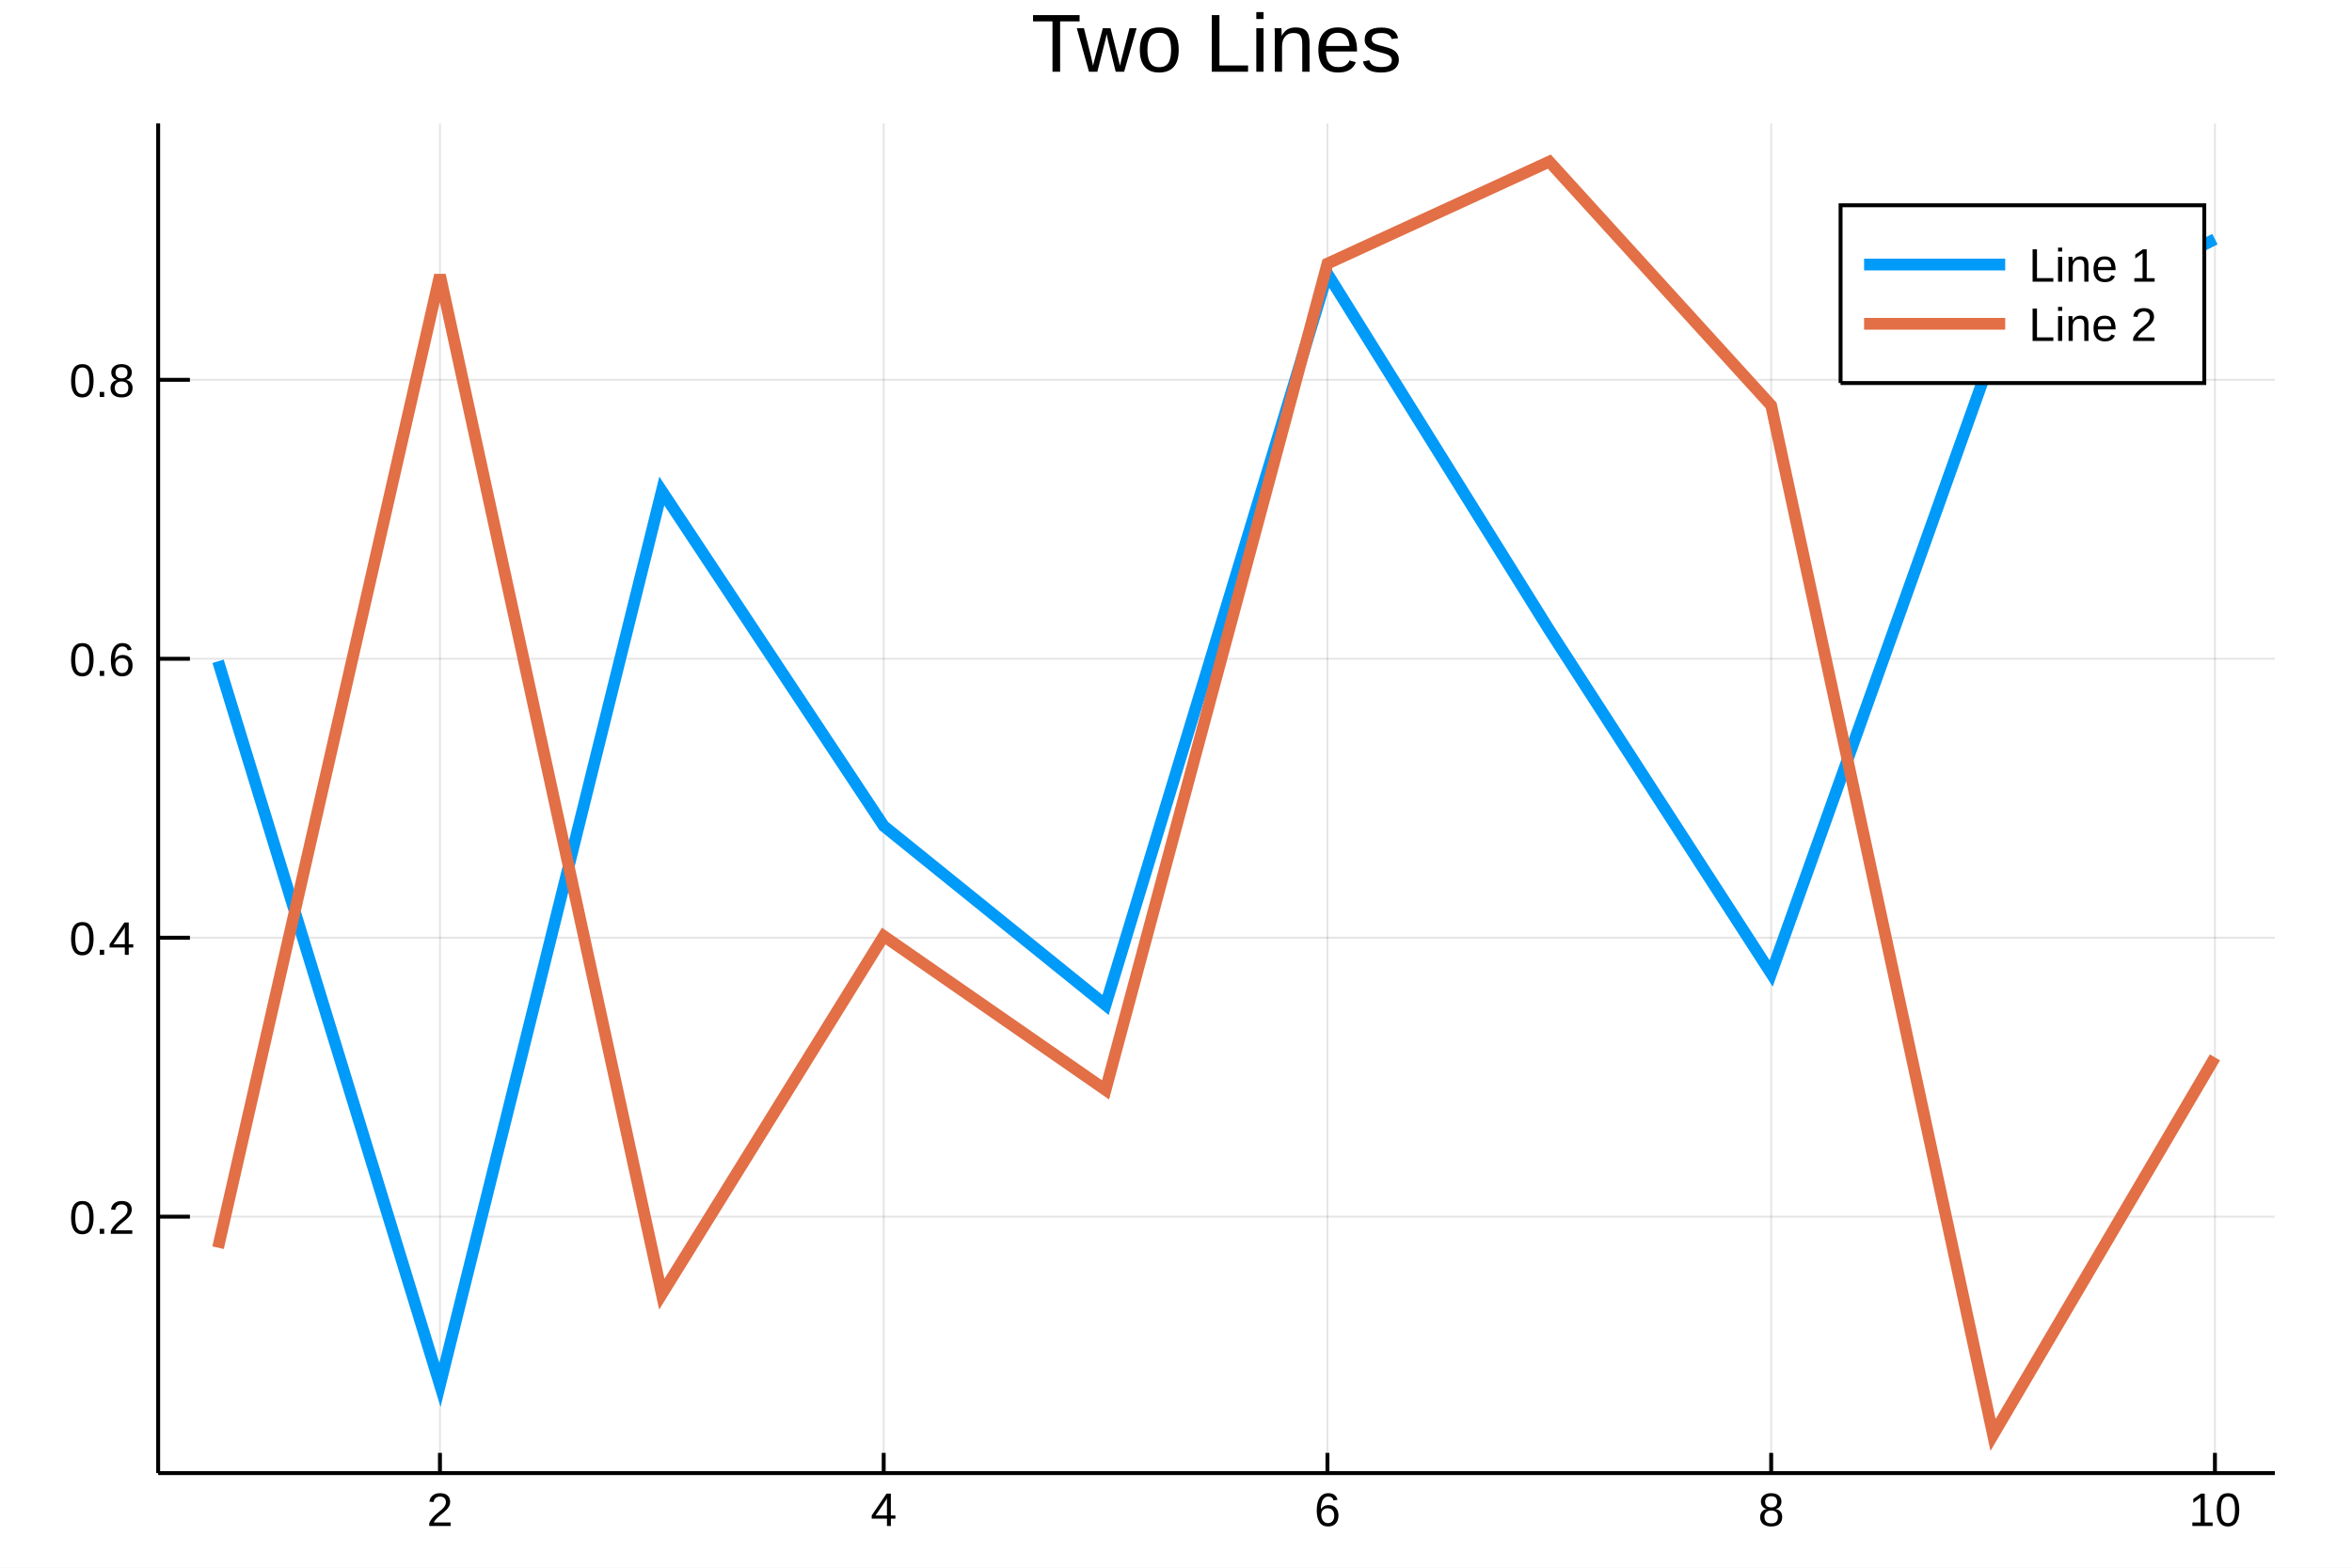
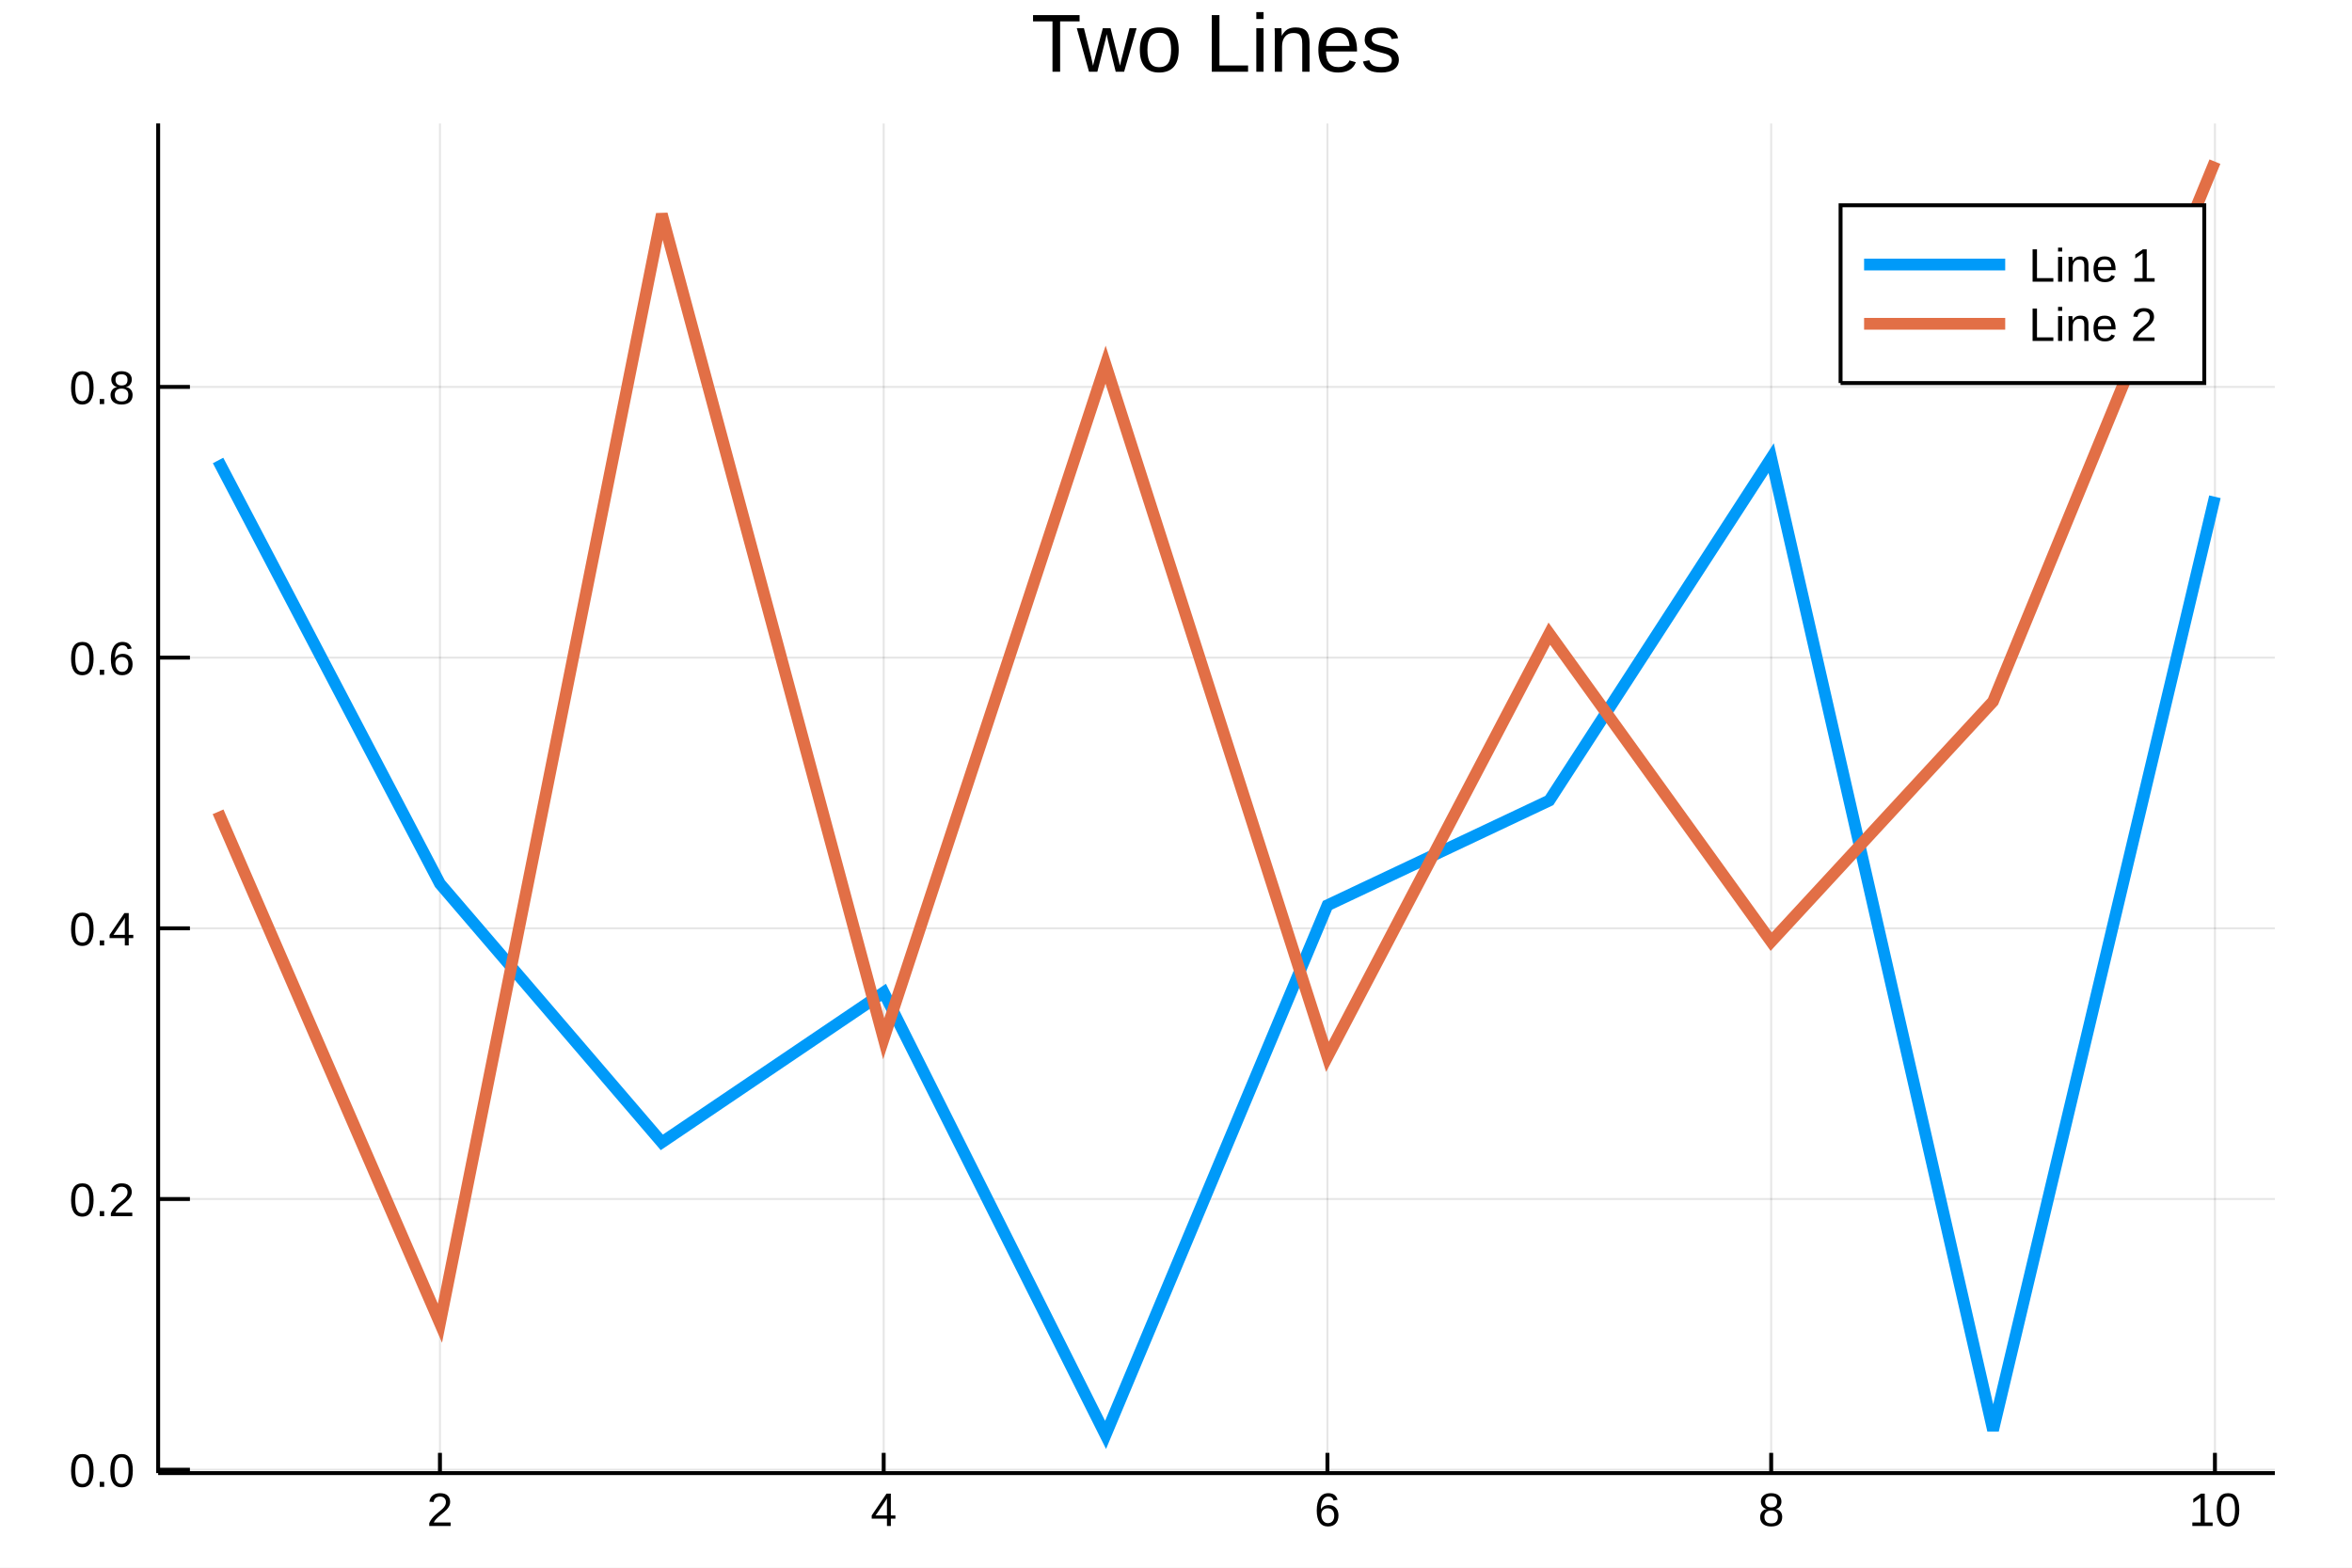
<svg xmlns="http://www.w3.org/2000/svg" width="600" height="400" viewBox="0 0 2400 1600">
  <defs>
-     <clipPath id="clip3400">
+     <clipPath id="clip7100">
      <rect x="0" y="0" width="2000" height="2000" />
    </clipPath>
  </defs>
  <defs>
-     <clipPath id="clip3401">
+     <clipPath id="clip7101">
      <rect x="0" y="0" width="2400" height="1600" />
    </clipPath>
  </defs>
-   <polygon clip-path="url(#clip3401)" points=" 0,1600 2400,1600 2400,0 0,0    " fill="#ffffff" fill-rule="evenodd" fill-opacity="1" />
+   <polygon clip-path="url(#clip7101)" points=" 0,1600 2400,1600 2400,0 0,0    " fill="#ffffff" fill-rule="evenodd" fill-opacity="1" />
  <defs>
-     <clipPath id="clip3402">
+     <clipPath id="clip7102">
      <rect x="480" y="0" width="1681" height="1600" />
    </clipPath>
  </defs>
-   <polygon clip-path="url(#clip3401)" points=" 161.394,1503.47 2321.26,1503.47 2321.26,125.984 161.394,125.984    " fill="#ffffff" fill-rule="evenodd" fill-opacity="1" />
+   <polygon clip-path="url(#clip7101)" points=" 161.394,1503.47 2321.26,1503.47 2321.26,125.984 161.394,125.984    " fill="#ffffff" fill-rule="evenodd" fill-opacity="1" />
  <defs>
-     <clipPath id="clip3403">
+     <clipPath id="clip7103">
      <rect x="161" y="125" width="2161" height="1378" />
    </clipPath>
  </defs>
-   <polyline clip-path="url(#clip3403)" style="stroke:#000000; stroke-width:2; stroke-opacity:0.1; fill:none" points="   448.923,1503.47 448.923,125.984    " />
-   <polyline clip-path="url(#clip3403)" style="stroke:#000000; stroke-width:2; stroke-opacity:0.1; fill:none" points="   901.725,1503.47 901.725,125.984    " />
-   <polyline clip-path="url(#clip3403)" style="stroke:#000000; stroke-width:2; stroke-opacity:0.1; fill:none" points="   1354.53,1503.47 1354.53,125.984    " />
-   <polyline clip-path="url(#clip3403)" style="stroke:#000000; stroke-width:2; stroke-opacity:0.1; fill:none" points="   1807.33,1503.47 1807.33,125.984    " />
-   <polyline clip-path="url(#clip3403)" style="stroke:#000000; stroke-width:2; stroke-opacity:0.1; fill:none" points="   2260.13,1503.47 2260.13,125.984    " />
-   <polyline clip-path="url(#clip3403)" style="stroke:#000000; stroke-width:2; stroke-opacity:0.1; fill:none" points="   161.394,1241.76 2321.26,1241.76    " />
-   <polyline clip-path="url(#clip3403)" style="stroke:#000000; stroke-width:2; stroke-opacity:0.1; fill:none" points="   161.394,957.056 2321.26,957.056    " />
-   <polyline clip-path="url(#clip3403)" style="stroke:#000000; stroke-width:2; stroke-opacity:0.1; fill:none" points="   161.394,672.351 2321.26,672.351    " />
-   <polyline clip-path="url(#clip3403)" style="stroke:#000000; stroke-width:2; stroke-opacity:0.1; fill:none" points="   161.394,387.645 2321.26,387.645    " />
-   <polyline clip-path="url(#clip3401)" style="stroke:#000000; stroke-width:4; stroke-opacity:1; fill:none" points="   161.394,1503.47 2321.26,1503.47    " />
-   <polyline clip-path="url(#clip3401)" style="stroke:#000000; stroke-width:4; stroke-opacity:1; fill:none" points="   161.394,1503.47 161.394,125.984    " />
-   <polyline clip-path="url(#clip3401)" style="stroke:#000000; stroke-width:4; stroke-opacity:1; fill:none" points="   448.923,1503.47 448.923,1482.81    " />
-   <polyline clip-path="url(#clip3401)" style="stroke:#000000; stroke-width:4; stroke-opacity:1; fill:none" points="   901.725,1503.47 901.725,1482.81    " />
-   <polyline clip-path="url(#clip3401)" style="stroke:#000000; stroke-width:4; stroke-opacity:1; fill:none" points="   1354.53,1503.47 1354.53,1482.81    " />
-   <polyline clip-path="url(#clip3401)" style="stroke:#000000; stroke-width:4; stroke-opacity:1; fill:none" points="   1807.33,1503.47 1807.33,1482.81    " />
-   <polyline clip-path="url(#clip3401)" style="stroke:#000000; stroke-width:4; stroke-opacity:1; fill:none" points="   2260.13,1503.47 2260.13,1482.81    " />
-   <polyline clip-path="url(#clip3401)" style="stroke:#000000; stroke-width:4; stroke-opacity:1; fill:none" points="   161.394,1241.76 193.792,1241.76    " />
-   <polyline clip-path="url(#clip3401)" style="stroke:#000000; stroke-width:4; stroke-opacity:1; fill:none" points="   161.394,957.056 193.792,957.056    " />
-   <polyline clip-path="url(#clip3401)" style="stroke:#000000; stroke-width:4; stroke-opacity:1; fill:none" points="   161.394,672.351 193.792,672.351    " />
-   <polyline clip-path="url(#clip3401)" style="stroke:#000000; stroke-width:4; stroke-opacity:1; fill:none" points="   161.394,387.645 193.792,387.645    " />
-   <g clip-path="url(#clip3401)">
+   <polyline clip-path="url(#clip7103)" style="stroke:#000000; stroke-width:2; stroke-opacity:0.1; fill:none" points="   448.923,1503.47 448.923,125.984    " />
+   <polyline clip-path="url(#clip7103)" style="stroke:#000000; stroke-width:2; stroke-opacity:0.1; fill:none" points="   901.725,1503.47 901.725,125.984    " />
+   <polyline clip-path="url(#clip7103)" style="stroke:#000000; stroke-width:2; stroke-opacity:0.1; fill:none" points="   1354.53,1503.47 1354.53,125.984    " />
+   <polyline clip-path="url(#clip7103)" style="stroke:#000000; stroke-width:2; stroke-opacity:0.1; fill:none" points="   1807.33,1503.47 1807.33,125.984    " />
+   <polyline clip-path="url(#clip7103)" style="stroke:#000000; stroke-width:2; stroke-opacity:0.1; fill:none" points="   2260.13,1503.47 2260.13,125.984    " />
+   <polyline clip-path="url(#clip7103)" style="stroke:#000000; stroke-width:2; stroke-opacity:0.1; fill:none" points="   161.394,1500.02 2321.26,1500.02    " />
+   <polyline clip-path="url(#clip7103)" style="stroke:#000000; stroke-width:2; stroke-opacity:0.1; fill:none" points="   161.394,1223.74 2321.26,1223.74    " />
+   <polyline clip-path="url(#clip7103)" style="stroke:#000000; stroke-width:2; stroke-opacity:0.1; fill:none" points="   161.394,947.453 2321.26,947.453    " />
+   <polyline clip-path="url(#clip7103)" style="stroke:#000000; stroke-width:2; stroke-opacity:0.1; fill:none" points="   161.394,671.17 2321.26,671.17    " />
+   <polyline clip-path="url(#clip7103)" style="stroke:#000000; stroke-width:2; stroke-opacity:0.1; fill:none" points="   161.394,394.887 2321.26,394.887    " />
+   <polyline clip-path="url(#clip7101)" style="stroke:#000000; stroke-width:4; stroke-opacity:1; fill:none" points="   161.394,1503.47 2321.26,1503.47    " />
+   <polyline clip-path="url(#clip7101)" style="stroke:#000000; stroke-width:4; stroke-opacity:1; fill:none" points="   161.394,1503.47 161.394,125.984    " />
+   <polyline clip-path="url(#clip7101)" style="stroke:#000000; stroke-width:4; stroke-opacity:1; fill:none" points="   448.923,1503.47 448.923,1482.81    " />
+   <polyline clip-path="url(#clip7101)" style="stroke:#000000; stroke-width:4; stroke-opacity:1; fill:none" points="   901.725,1503.47 901.725,1482.81    " />
+   <polyline clip-path="url(#clip7101)" style="stroke:#000000; stroke-width:4; stroke-opacity:1; fill:none" points="   1354.53,1503.47 1354.53,1482.81    " />
+   <polyline clip-path="url(#clip7101)" style="stroke:#000000; stroke-width:4; stroke-opacity:1; fill:none" points="   1807.33,1503.47 1807.33,1482.81    " />
+   <polyline clip-path="url(#clip7101)" style="stroke:#000000; stroke-width:4; stroke-opacity:1; fill:none" points="   2260.13,1503.47 2260.13,1482.81    " />
+   <polyline clip-path="url(#clip7101)" style="stroke:#000000; stroke-width:4; stroke-opacity:1; fill:none" points="   161.394,1500.02 193.792,1500.02    " />
+   <polyline clip-path="url(#clip7101)" style="stroke:#000000; stroke-width:4; stroke-opacity:1; fill:none" points="   161.394,1223.74 193.792,1223.74    " />
+   <polyline clip-path="url(#clip7101)" style="stroke:#000000; stroke-width:4; stroke-opacity:1; fill:none" points="   161.394,947.453 193.792,947.453    " />
+   <polyline clip-path="url(#clip7101)" style="stroke:#000000; stroke-width:4; stroke-opacity:1; fill:none" points="   161.394,671.17 193.792,671.17    " />
+   <polyline clip-path="url(#clip7101)" style="stroke:#000000; stroke-width:4; stroke-opacity:1; fill:none" points="   161.394,394.887 193.792,394.887    " />
+   <g clip-path="url(#clip7101)">
    <text style="fill:#000000; fill-opacity:1; font-family:Arial,Helvetica Neue,Helvetica,sans-serif; font-size:48px; text-anchor:middle;" transform="rotate(0, 448.923, 1557.47)" x="448.923" y="1557.47">2</text>
  </g>
-   <g clip-path="url(#clip3401)">
+   <g clip-path="url(#clip7101)">
    <text style="fill:#000000; fill-opacity:1; font-family:Arial,Helvetica Neue,Helvetica,sans-serif; font-size:48px; text-anchor:middle;" transform="rotate(0, 901.725, 1557.47)" x="901.725" y="1557.47">4</text>
  </g>
-   <g clip-path="url(#clip3401)">
+   <g clip-path="url(#clip7101)">
    <text style="fill:#000000; fill-opacity:1; font-family:Arial,Helvetica Neue,Helvetica,sans-serif; font-size:48px; text-anchor:middle;" transform="rotate(0, 1354.53, 1557.47)" x="1354.53" y="1557.47">6</text>
  </g>
-   <g clip-path="url(#clip3401)">
+   <g clip-path="url(#clip7101)">
    <text style="fill:#000000; fill-opacity:1; font-family:Arial,Helvetica Neue,Helvetica,sans-serif; font-size:48px; text-anchor:middle;" transform="rotate(0, 1807.33, 1557.47)" x="1807.33" y="1557.47">8</text>
  </g>
-   <g clip-path="url(#clip3401)">
+   <g clip-path="url(#clip7101)">
    <text style="fill:#000000; fill-opacity:1; font-family:Arial,Helvetica Neue,Helvetica,sans-serif; font-size:48px; text-anchor:middle;" transform="rotate(0, 2260.13, 1557.47)" x="2260.13" y="1557.47">10</text>
  </g>
-   <g clip-path="url(#clip3401)">
-     <text style="fill:#000000; fill-opacity:1; font-family:Arial,Helvetica Neue,Helvetica,sans-serif; font-size:48px; text-anchor:end;" transform="rotate(0, 137.394, 1259.26)" x="137.394" y="1259.26">0.2</text>
+   <g clip-path="url(#clip7101)">
+     <text style="fill:#000000; fill-opacity:1; font-family:Arial,Helvetica Neue,Helvetica,sans-serif; font-size:48px; text-anchor:end;" transform="rotate(0, 137.394, 1517.52)" x="137.394" y="1517.52">0.0</text>
  </g>
-   <g clip-path="url(#clip3401)">
-     <text style="fill:#000000; fill-opacity:1; font-family:Arial,Helvetica Neue,Helvetica,sans-serif; font-size:48px; text-anchor:end;" transform="rotate(0, 137.394, 974.556)" x="137.394" y="974.556">0.4</text>
+   <g clip-path="url(#clip7101)">
+     <text style="fill:#000000; fill-opacity:1; font-family:Arial,Helvetica Neue,Helvetica,sans-serif; font-size:48px; text-anchor:end;" transform="rotate(0, 137.394, 1241.24)" x="137.394" y="1241.24">0.2</text>
  </g>
-   <g clip-path="url(#clip3401)">
-     <text style="fill:#000000; fill-opacity:1; font-family:Arial,Helvetica Neue,Helvetica,sans-serif; font-size:48px; text-anchor:end;" transform="rotate(0, 137.394, 689.851)" x="137.394" y="689.851">0.6</text>
+   <g clip-path="url(#clip7101)">
+     <text style="fill:#000000; fill-opacity:1; font-family:Arial,Helvetica Neue,Helvetica,sans-serif; font-size:48px; text-anchor:end;" transform="rotate(0, 137.394, 964.953)" x="137.394" y="964.953">0.4</text>
  </g>
-   <g clip-path="url(#clip3401)">
-     <text style="fill:#000000; fill-opacity:1; font-family:Arial,Helvetica Neue,Helvetica,sans-serif; font-size:48px; text-anchor:end;" transform="rotate(0, 137.394, 405.145)" x="137.394" y="405.145">0.8</text>
+   <g clip-path="url(#clip7101)">
+     <text style="fill:#000000; fill-opacity:1; font-family:Arial,Helvetica Neue,Helvetica,sans-serif; font-size:48px; text-anchor:end;" transform="rotate(0, 137.394, 688.67)" x="137.394" y="688.67">0.6</text>
  </g>
-   <g clip-path="url(#clip3401)">
+   <g clip-path="url(#clip7101)">
+     <text style="fill:#000000; fill-opacity:1; font-family:Arial,Helvetica Neue,Helvetica,sans-serif; font-size:48px; text-anchor:end;" transform="rotate(0, 137.394, 412.387)" x="137.394" y="412.387">0.8</text>
+   </g>
+   <g clip-path="url(#clip7101)">
    <text style="fill:#000000; fill-opacity:1; font-family:Arial,Helvetica Neue,Helvetica,sans-serif; font-size:84px; text-anchor:middle;" transform="rotate(0, 1241.33, 73.2)" x="1241.33" y="73.2">Two Lines</text>
  </g>
-   <polyline clip-path="url(#clip3403)" style="stroke:#009af9; stroke-width:12; stroke-opacity:1; fill:none" points="   222.522,674.919 448.923,1413.48 675.324,501.156 901.725,842.958 1128.13,1025.71 1354.53,279.46 1580.93,643.053 1807.33,993.518 2033.73,359.554 2260.13,244.06       " />
-   <polyline clip-path="url(#clip3403)" style="stroke:#e26f46; stroke-width:12; stroke-opacity:1; fill:none" points="   222.522,1273.41 448.923,280.79 675.324,1320.81 901.725,955.334 1128.13,1112.36 1354.53,269.044 1580.93,164.97 1807.33,413.846 2033.73,1464.49 2260.13,1079.17       " />
-   <polygon clip-path="url(#clip3401)" points=" 1878.14,390.944 2249.26,390.944 2249.26,209.504 1878.14,209.504    " fill="#ffffff" fill-rule="evenodd" fill-opacity="1" />
-   <polyline clip-path="url(#clip3401)" style="stroke:#000000; stroke-width:4; stroke-opacity:1; fill:none" points="   1878.14,390.944 2249.26,390.944 2249.26,209.504 1878.14,209.504 1878.14,390.944    " />
-   <polyline clip-path="url(#clip3401)" style="stroke:#009af9; stroke-width:12; stroke-opacity:1; fill:none" points="   1902.14,269.984 2046.14,269.984    " />
-   <g clip-path="url(#clip3401)">
+   <polyline clip-path="url(#clip7103)" style="stroke:#009af9; stroke-width:12; stroke-opacity:1; fill:none" points="   222.522,469.965 448.923,901.913 675.324,1165.91 901.725,1012.84 1128.13,1464.49 1354.53,923.968 1580.93,817.015 1807.33,467.552 2033.73,1459.69 2260.13,507.015       " />
+   <polyline clip-path="url(#clip7103)" style="stroke:#e26f46; stroke-width:12; stroke-opacity:1; fill:none" points="   222.522,828.535 448.923,1350.48 675.324,218.583 901.725,1060.16 1128.13,372.183 1354.53,1078.54 1580.93,646.746 1807.33,961.029 2033.73,715.92 2260.13,164.97       " />
+   <polygon clip-path="url(#clip7101)" points=" 1878.14,390.944 2249.26,390.944 2249.26,209.504 1878.14,209.504    " fill="#ffffff" fill-rule="evenodd" fill-opacity="1" />
+   <polyline clip-path="url(#clip7101)" style="stroke:#000000; stroke-width:4; stroke-opacity:1; fill:none" points="   1878.14,390.944 2249.26,390.944 2249.26,209.504 1878.14,209.504 1878.14,390.944    " />
+   <polyline clip-path="url(#clip7101)" style="stroke:#009af9; stroke-width:12; stroke-opacity:1; fill:none" points="   1902.14,269.984 2046.14,269.984    " />
+   <g clip-path="url(#clip7101)">
    <text style="fill:#000000; fill-opacity:1; font-family:Arial,Helvetica Neue,Helvetica,sans-serif; font-size:48px; text-anchor:start;" transform="rotate(0, 2070.14, 287.484)" x="2070.14" y="287.484">Line 1</text>
  </g>
-   <polyline clip-path="url(#clip3401)" style="stroke:#e26f46; stroke-width:12; stroke-opacity:1; fill:none" points="   1902.14,330.464 2046.14,330.464    " />
-   <g clip-path="url(#clip3401)">
+   <polyline clip-path="url(#clip7101)" style="stroke:#e26f46; stroke-width:12; stroke-opacity:1; fill:none" points="   1902.14,330.464 2046.14,330.464    " />
+   <g clip-path="url(#clip7101)">
    <text style="fill:#000000; fill-opacity:1; font-family:Arial,Helvetica Neue,Helvetica,sans-serif; font-size:48px; text-anchor:start;" transform="rotate(0, 2070.14, 347.964)" x="2070.14" y="347.964">Line 2</text>
  </g>
</svg>
